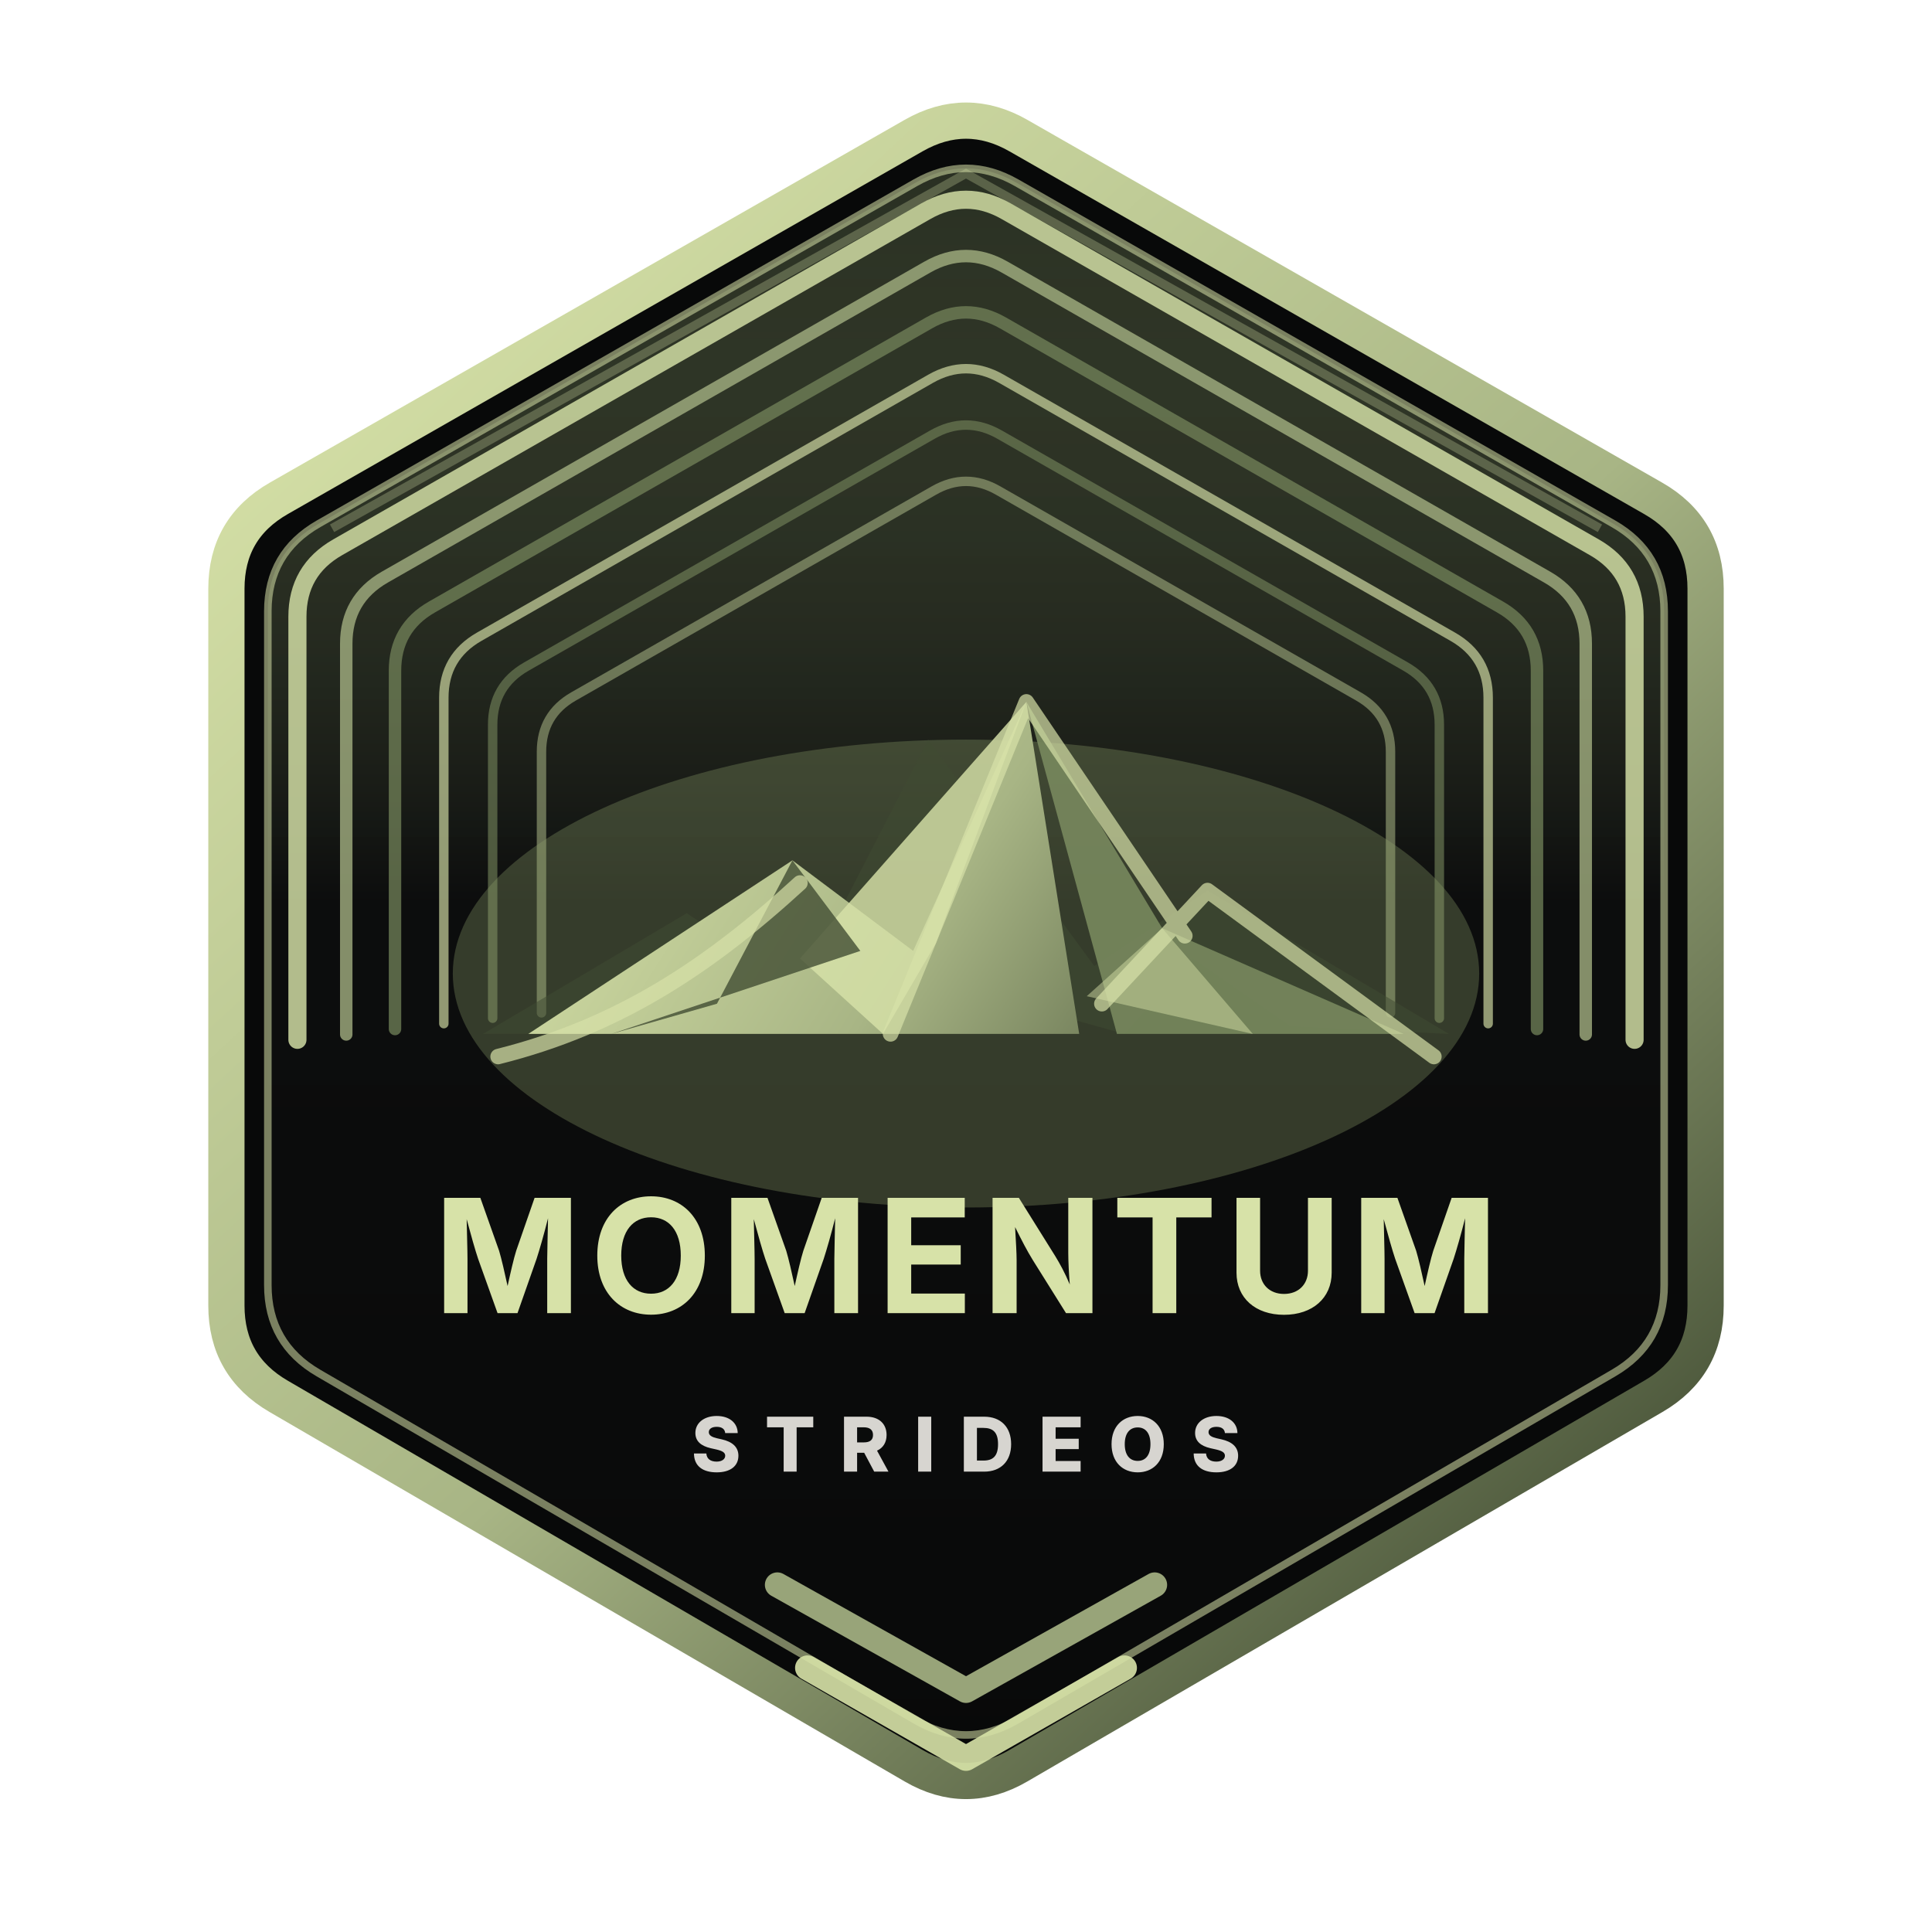
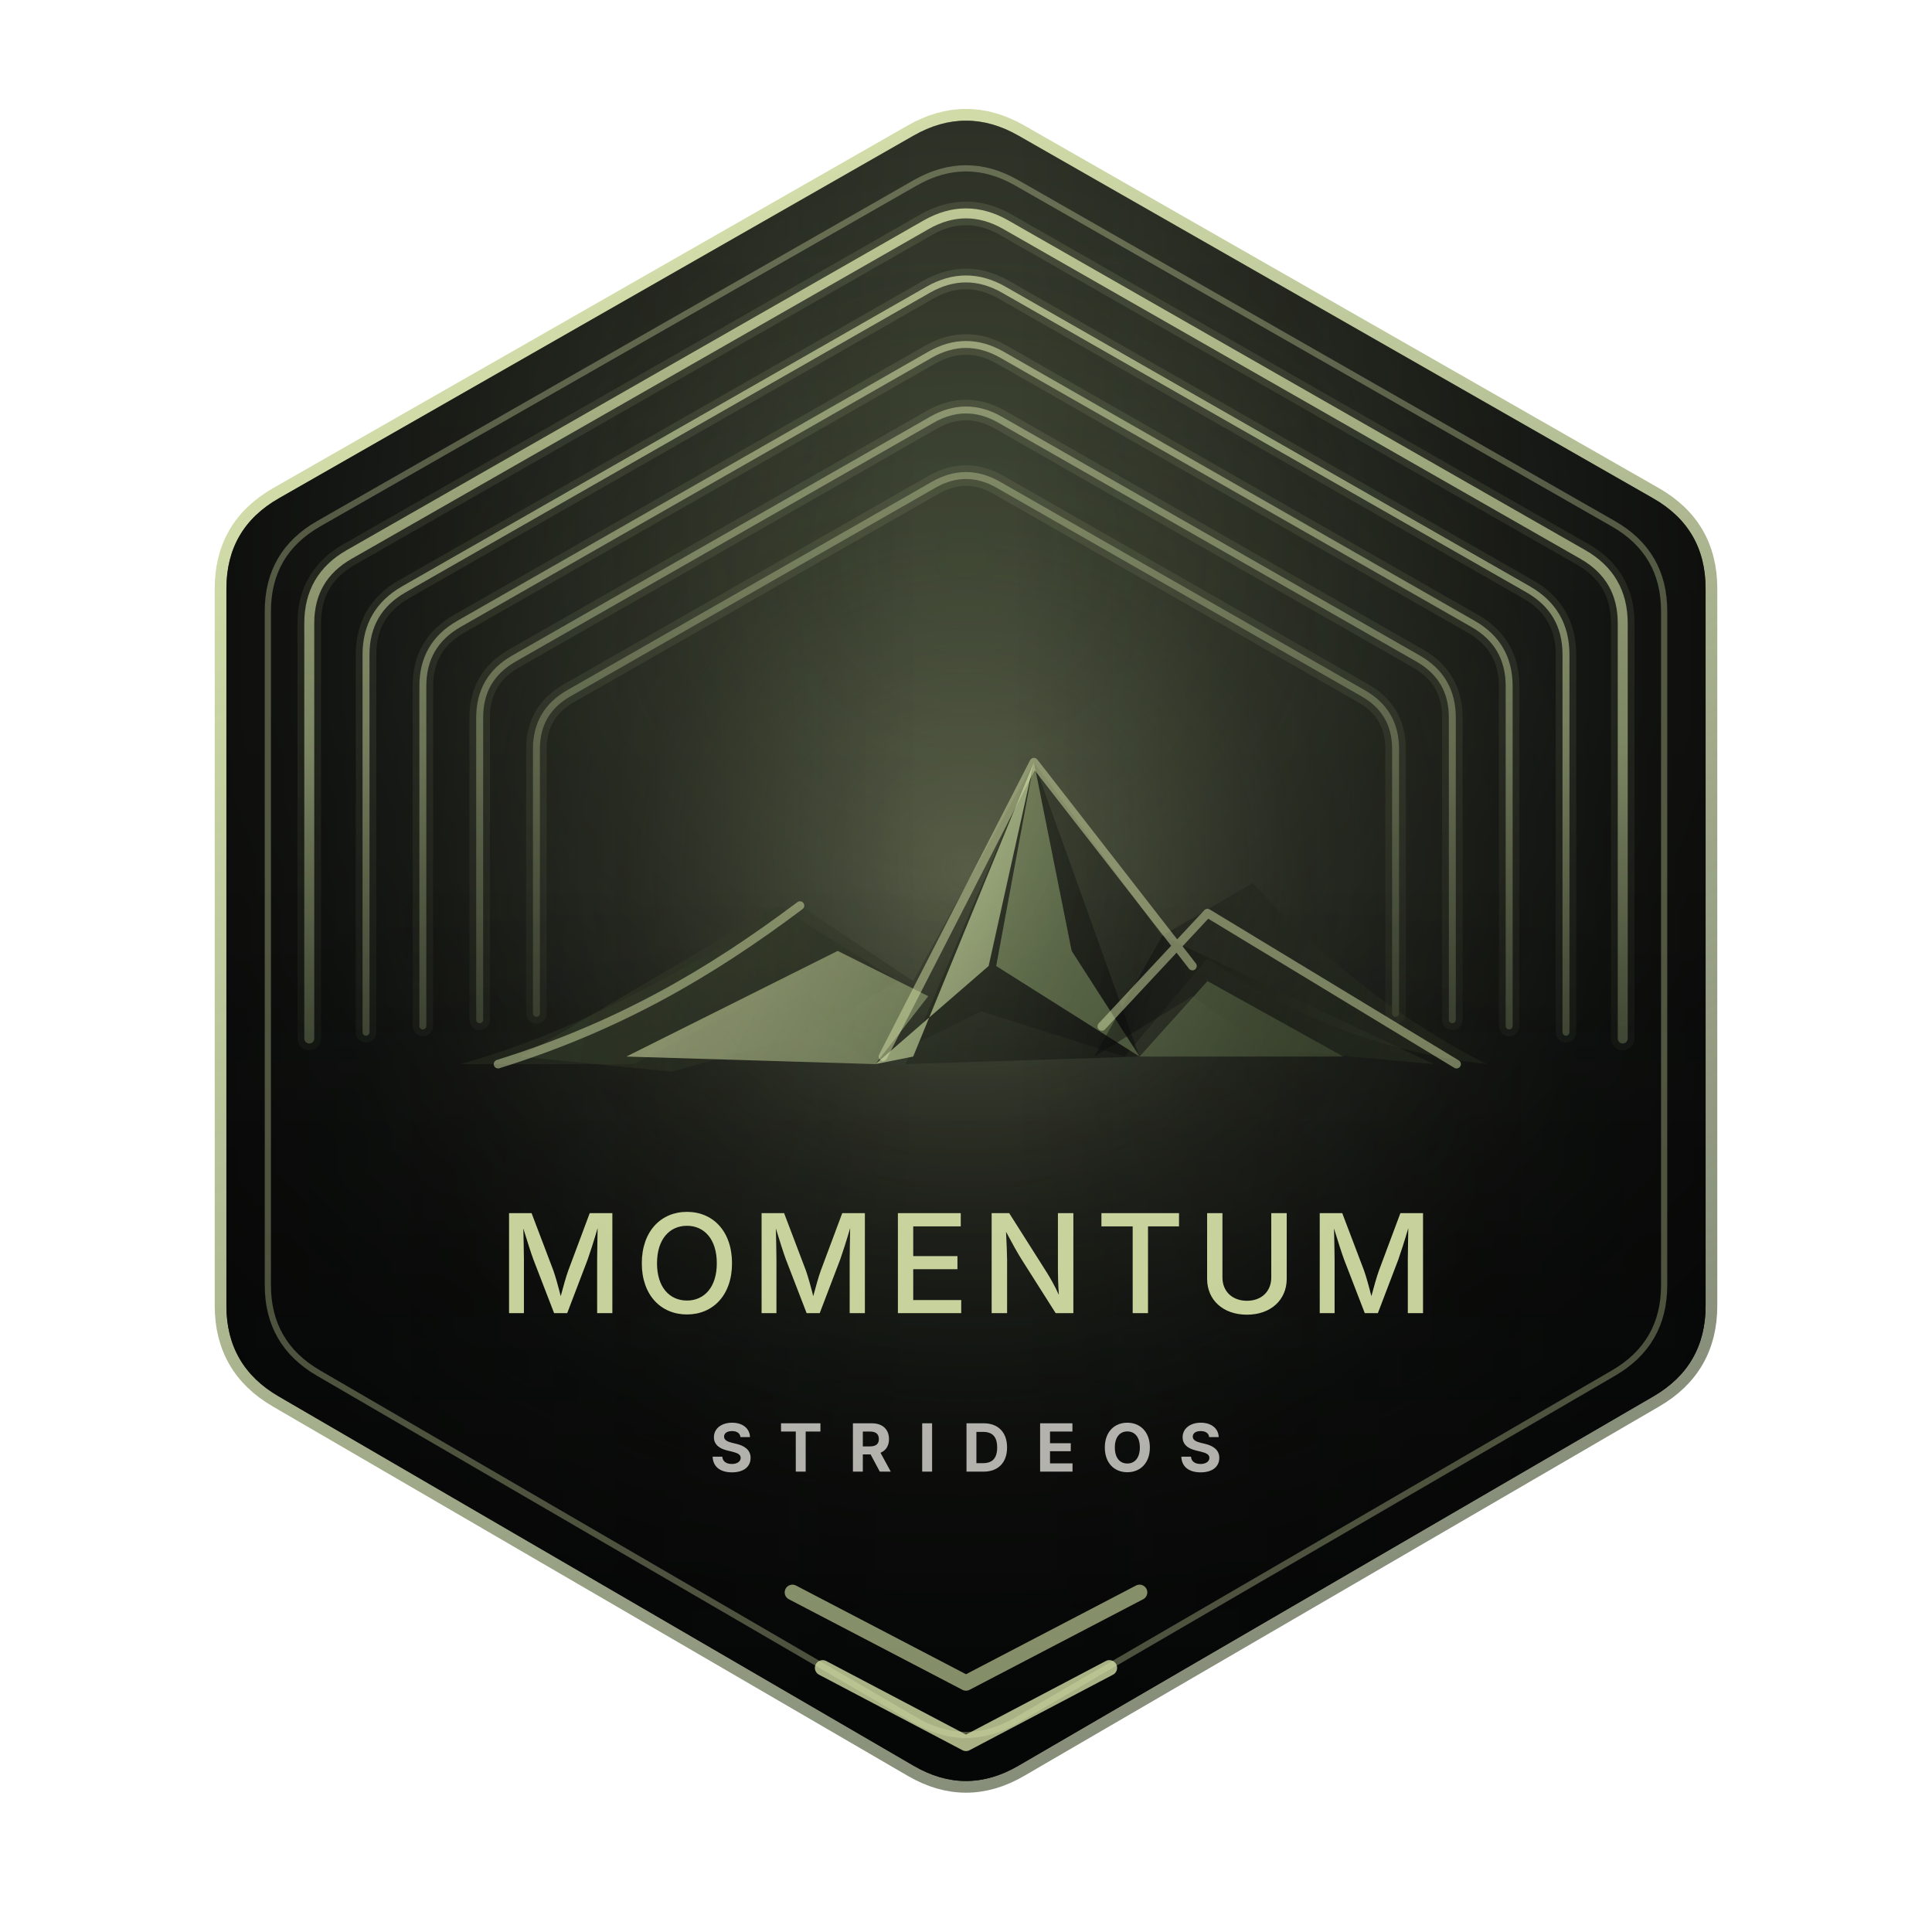
<svg xmlns="http://www.w3.org/2000/svg" width="256" height="256" viewBox="0 0 256 256" fill="none" role="img" aria-label="Momentum run level. Unlocked.">
  <defs>
-     <linearGradient id="run-level-momentum-unlocked-edge" x1="42" y1="34" x2="214" y2="220" gradientUnits="userSpaceOnUse">
-       <stop offset="0" stop-color="#D7E2A8" />
-       <stop offset="0.54" stop-color="#A8B585" />
-       <stop offset="1" stop-color="#3F4A31" />
+     <clipPath id="run-level-momentum-unlocked-clip">
+       <path d="M121.05 17.97 Q128.00 14.00 134.95 17.97 L219.05 66.03 Q226.00 70.00 226.00 78.00 L226.00 173.00 Q226.00 181.00 219.08 185.02 L134.92 233.98 Q128.00 238.00 121.08 233.98 L36.92 185.02 Q30.00 181.00 30.00 173.00 L30.00 78.00 Q30.00 70.00 36.95 66.03 Z" />
+     </clipPath>
+     <linearGradient id="run-level-momentum-unlocked-edge" x1="70" y1="20" x2="188" y2="233" gradientUnits="userSpaceOnUse">
+       <stop offset="0" stop-color="#D7E2A8" stop-opacity="0.96" />
+       <stop offset="0.42" stop-color="#A8B585" stop-opacity="0.9" />
+       <stop offset="1" stop-color="#3F4A31" stop-opacity="0.68" />
    </linearGradient>
    <linearGradient id="run-level-momentum-unlocked-interior" x1="128" y1="24" x2="128" y2="231" gradientUnits="userSpaceOnUse">
-       <stop offset="0" stop-color="#76875C" stop-opacity="0.34" />
-       <stop offset="0.46" stop-color="#0D0E0E" stop-opacity="0.96" />
-       <stop offset="1" stop-color="#080909" stop-opacity="1.00" />
+       <stop offset="0" stop-color="#111211" stop-opacity="1" />
+       <stop offset="0.42" stop-color="#0D0E0E" stop-opacity="1" />
+       <stop offset="1" stop-color="#050606" stop-opacity="1" />
+     </linearGradient>
+     <radialGradient id="run-level-momentum-unlocked-upper-glow" cx="50%" cy="29%" r="62%">
+       <stop offset="0" stop-color="#76875C" stop-opacity="0.38" />
+       <stop offset="0.48" stop-color="#A8B585" stop-opacity="0.14" />
+       <stop offset="1" stop-color="#3F4A31" stop-opacity="0" />
+     </radialGradient>
+     <radialGradient id="run-level-momentum-unlocked-mountain-glow" cx="50%" cy="45%" r="33%">
+       <stop offset="0" stop-color="#D7E2A8" stop-opacity="0.24" />
+       <stop offset="0.52" stop-color="#A8B585" stop-opacity="0.07" />
+       <stop offset="1" stop-color="#A8B585" stop-opacity="0" />
+     </radialGradient>
+     <linearGradient id="run-level-momentum-unlocked-lower-fade" x1="128" y1="118" x2="128" y2="238" gradientUnits="userSpaceOnUse">
+       <stop offset="0" stop-color="#050606" stop-opacity="0" />
+       <stop offset="0.62" stop-color="#050606" stop-opacity="0.33" />
+       <stop offset="1" stop-color="#050606" stop-opacity="0.52" />
+     </linearGradient>
+     <linearGradient id="run-level-momentum-unlocked-left-vignette" x1="28" y1="128" x2="122" y2="128" gradientUnits="userSpaceOnUse">
+       <stop offset="0" stop-color="#050606" stop-opacity="0.58" />
+       <stop offset="1" stop-color="#050606" stop-opacity="0" />
+     </linearGradient>
+     <linearGradient id="run-level-momentum-unlocked-right-vignette" x1="228" y1="128" x2="134" y2="128" gradientUnits="userSpaceOnUse">
+       <stop offset="0" stop-color="#050606" stop-opacity="0.58" />
+       <stop offset="1" stop-color="#050606" stop-opacity="0" />
    </linearGradient>
    <linearGradient id="run-level-momentum-unlocked-mountain" x1="82" y1="86" x2="176" y2="146" gradientUnits="userSpaceOnUse">
-       <stop offset="0" stop-color="#D7E2A8" />
-       <stop offset="0.48" stop-color="#A8B585" />
-       <stop offset="1" stop-color="#3F4A31" />
+       <stop offset="0" stop-color="#D7E2A8" stop-opacity="0.98" />
+       <stop offset="0.48" stop-color="#A8B585" stop-opacity="0.92" />
+       <stop offset="1" stop-color="#3F4A31" stop-opacity="0.82" />
+     </linearGradient>
+     <linearGradient id="run-level-momentum-unlocked-mountain-side" x1="104" y1="105" x2="178" y2="143" gradientUnits="userSpaceOnUse">
+       <stop offset="0" stop-color="#D7E2A8" stop-opacity="0.62" />
+       <stop offset="0.5" stop-color="#76875C" stop-opacity="0.76" />
+       <stop offset="1" stop-color="#3F4A31" stop-opacity="0.9" />
+     </linearGradient>
+     <linearGradient id="run-level-momentum-unlocked-mountain-shadow" x1="82" y1="118" x2="190" y2="145" gradientUnits="userSpaceOnUse">
+       <stop offset="0" stop-color="#3F4A31" stop-opacity="0.44" />
+       <stop offset="0.62" stop-color="#090A0A" stop-opacity="0.62" />
+       <stop offset="1" stop-color="#3F4A31" stop-opacity="0.36" />
+     </linearGradient>
+     <linearGradient id="run-level-momentum-unlocked-ring-0" x1="128" y1="28" x2="128" y2="178" gradientUnits="userSpaceOnUse">
+       <stop offset="0" stop-color="#D7E2A8" stop-opacity="0.95" />
+       <stop offset="0.48" stop-color="#A8B585" stop-opacity="0.78" />
+       <stop offset="1" stop-color="#3F4A31" stop-opacity="0.28" />
+     </linearGradient>
+     <linearGradient id="run-level-momentum-unlocked-ring-1" x1="128" y1="28" x2="128" y2="178" gradientUnits="userSpaceOnUse">
+       <stop offset="0" stop-color="#D7E2A8" stop-opacity="0.95" />
+       <stop offset="0.48" stop-color="#A8B585" stop-opacity="0.78" />
+       <stop offset="1" stop-color="#3F4A31" stop-opacity="0.28" />
+     </linearGradient>
+     <linearGradient id="run-level-momentum-unlocked-ring-2" x1="128" y1="28" x2="128" y2="178" gradientUnits="userSpaceOnUse">
+       <stop offset="0" stop-color="#D7E2A8" stop-opacity="0.95" />
+       <stop offset="0.48" stop-color="#A8B585" stop-opacity="0.78" />
+       <stop offset="1" stop-color="#3F4A31" stop-opacity="0.28" />
+     </linearGradient>
+     <linearGradient id="run-level-momentum-unlocked-ring-3" x1="128" y1="28" x2="128" y2="178" gradientUnits="userSpaceOnUse">
+       <stop offset="0" stop-color="#D7E2A8" stop-opacity="0.95" />
+       <stop offset="0.48" stop-color="#A8B585" stop-opacity="0.78" />
+       <stop offset="1" stop-color="#3F4A31" stop-opacity="0.28" />
+     </linearGradient>
+     <linearGradient id="run-level-momentum-unlocked-ring-4" x1="128" y1="28" x2="128" y2="178" gradientUnits="userSpaceOnUse">
+       <stop offset="0" stop-color="#D7E2A8" stop-opacity="0.95" />
+       <stop offset="0.48" stop-color="#A8B585" stop-opacity="0.78" />
+       <stop offset="1" stop-color="#3F4A31" stop-opacity="0.28" />
    </linearGradient>
  </defs>
-   <path d="M121.05 17.97 Q128.00 14.00 134.95 17.97 L219.05 66.03 Q226.00 70.00 226.00 78.00 L226.00 173.00 Q226.00 181.00 219.08 185.02 L134.92 233.98 Q128.00 238.00 121.08 233.98 L36.92 185.02 Q30.00 181.00 30.00 173.00 L30.00 78.00 Q30.00 70.00 36.95 66.03 Z" fill="#080909" fill-opacity="1" stroke="url(#run-level-momentum-unlocked-edge)" stroke-width="4.8" stroke-linejoin="round" stroke-opacity="1" />
-   <path d="M121.27 24.23 Q128.00 20.38 134.73 24.23 L213.78 69.40 Q220.51 73.25 220.51 81.00 L220.51 170.28 Q220.51 178.03 213.81 181.93 L134.70 227.94 Q128.00 231.84 121.30 227.94 L42.19 181.93 Q35.49 178.03 35.49 170.28 L35.49 81.00 Q35.49 73.25 42.22 69.40 Z" fill="url(#run-level-momentum-unlocked-interior)" fill-opacity="0.92" stroke="#D7E2A8" stroke-width="1" stroke-opacity="0.55" />
-   <path d="M44 70 L128 23 L212 70" stroke="#D7E2A8" stroke-width="1.15" stroke-opacity="0.28" />
-   <path d="M39.41 137.78 L39.41 81.71 Q39.41 75.57 44.74 72.52 L122.67 27.99 Q128.00 24.94 133.33 27.99 L211.26 72.52 Q216.59 75.57 216.59 81.71 L216.59 137.78" fill="none" stroke="#D7E2A8" stroke-width="2.4" stroke-linecap="round" stroke-linejoin="round" stroke-opacity="0.82" />
-   <path d="M45.88 137.07 L45.88 85.29 Q45.88 79.40 50.99 76.47 L122.88 35.39 Q128.00 32.47 133.12 35.39 L205.01 76.47 Q210.12 79.40 210.12 85.29 L210.12 137.07" fill="none" stroke="#A8B585" stroke-width="1.65" stroke-linecap="round" stroke-linejoin="round" stroke-opacity="0.77" />
-   <path d="M52.34 136.35 L52.34 88.87 Q52.34 83.22 57.25 80.42 L123.10 42.79 Q128.00 39.99 132.90 42.79 L198.75 80.42 Q203.66 83.22 203.66 88.87 L203.66 136.35" fill="none" stroke="#76875C" stroke-width="1.65" stroke-linecap="round" stroke-linejoin="round" stroke-opacity="0.72" />
-   <path d="M58.81 135.64 L58.81 92.45 Q58.81 87.05 63.50 84.37 L123.31 50.19 Q128.00 47.52 132.69 50.19 L192.50 84.37 Q197.19 87.05 197.19 92.45 L197.19 135.64" fill="none" stroke="#D7E2A8" stroke-width="1.25" stroke-linecap="round" stroke-linejoin="round" stroke-opacity="0.66" />
-   <path d="M65.28 134.92 L65.28 96.03 Q65.28 90.88 69.75 88.32 L123.53 57.60 Q128.00 55.04 132.47 57.60 L186.25 88.32 Q190.72 90.88 190.72 96.03 L190.72 134.92" fill="none" stroke="#76875C" stroke-width="1.25" stroke-linecap="round" stroke-linejoin="round" stroke-opacity="0.61" />
-   <path d="M71.75 134.21 L71.75 99.61 Q71.75 94.71 76.00 92.28 L123.74 65.00 Q128.00 62.56 132.26 65.00 L180.00 92.28 Q184.25 94.71 184.25 99.61 L184.25 134.21" fill="none" stroke="#A8B585" stroke-width="1.25" stroke-linecap="round" stroke-linejoin="round" stroke-opacity="0.56" />
-   <ellipse cx="128" cy="129" rx="68" ry="31" fill="#8FA16B" opacity="0.32" />
-   <path d="M64 137 L91 121 L106 131 L123 98 L145 128 L160 118 L192 137 L171 136 L158 127 L149 137 L131 132 L118 137 L101 130 L83 137 Z" fill="#3F4A31" opacity="0.52" />
-   <path d="M70 137 L105 114 L121 126 L136 93 L143 137 Z" fill="url(#run-level-momentum-unlocked-mountain)" opacity="1" />
-   <path d="M136 93 L154 123 L186 137 L148 137 Z" fill="#76875C" opacity="0.92" />
-   <path d="M136 93 L124 125 L117 137 L106 127 Z" fill="#D7E2A8" opacity="0.82" />
-   <path d="M105 114 L95 133 L81 137 L114 126 Z" fill="#3F4A31" opacity="0.78" />
-   <path d="M154 123 L166 137 L144 132 Z" fill="#D7E2A8" opacity="0.48" />
-   <path d="M66 140 C82 136 94 128 106 117 M118 137 L136 93 L157 124 M146 133 L160 118 L190 140" fill="none" stroke="#D7E2A8" stroke-width="2.05" stroke-linecap="round" stroke-linejoin="round" stroke-opacity="0.70" />
-   <text x="128" y="174" text-anchor="middle" font-family="Avenir Next, Inter, Arial, sans-serif" font-size="21" font-weight="700" letter-spacing="1.15" fill="#D7E2A8" fill-opacity="1">MOMENTUM</text>
-   <text x="128" y="195" text-anchor="middle" font-family="Avenir Next, Inter, Arial, sans-serif" font-size="10" font-weight="800" letter-spacing="3.2" fill="#F3F1EB" fill-opacity="0.88">STRIDEOS</text>
-   <path d="M103 210 L128 224 L153 210" fill="none" stroke="#A8B585" stroke-width="3.3" stroke-linecap="round" stroke-linejoin="round" stroke-opacity="0.9" />
-   <path d="M107 221 L128 233 L149 221" fill="none" stroke="#D7E2A8" stroke-width="3.3" stroke-linecap="round" stroke-linejoin="round" stroke-opacity="0.9" />
+   <path d="M121.05 17.97 Q128.00 14.00 134.95 17.97 L219.05 66.03 Q226.00 70.00 226.00 78.00 L226.00 173.00 Q226.00 181.00 219.08 185.02 L134.92 233.98 Q128.00 238.00 121.08 233.98 L36.92 185.02 Q30.00 181.00 30.00 173.00 L30.00 78.00 Q30.00 70.00 36.95 66.03 Z" fill="#080909" fill-opacity="1" stroke="url(#run-level-momentum-unlocked-edge)" stroke-width="3.1" stroke-linejoin="round" stroke-opacity="0.96" />
+   <g clip-path="url(#run-level-momentum-unlocked-clip)">
+     <rect x="0" y="0" width="256" height="256" fill="url(#run-level-momentum-unlocked-interior)" fill-opacity="1" />
+     <rect x="0" y="0" width="256" height="256" fill="#050606" fill-opacity="0" />
+     <rect x="0" y="0" width="256" height="256" fill="url(#run-level-momentum-unlocked-upper-glow)" />
+     <rect x="0" y="0" width="256" height="256" fill="url(#run-level-momentum-unlocked-mountain-glow)" />
+     <rect x="0" y="0" width="256" height="256" fill="url(#run-level-momentum-unlocked-left-vignette)" />
+     <rect x="0" y="0" width="256" height="256" fill="url(#run-level-momentum-unlocked-right-vignette)" />
+     <rect x="0" y="0" width="256" height="256" fill="url(#run-level-momentum-unlocked-lower-fade)" />
+   </g>
+   <path d="M121.27 24.23 Q128.00 20.38 134.73 24.23 L213.78 69.40 Q220.51 73.25 220.51 81.00 L220.51 170.28 Q220.51 178.03 213.81 181.93 L134.70 227.94 Q128.00 231.84 121.30 227.94 L42.19 181.93 Q35.49 178.03 35.49 170.28 L35.49 81.00 Q35.49 73.25 42.22 69.40 Z" fill="none" stroke="#D7E2A8" stroke-width="0.82" stroke-opacity="0.34" />
+   <path d="M40.98 137.61 L40.98 82.58 Q40.98 76.50 46.25 73.48 L122.72 29.78 Q128.00 26.77 133.28 29.78 L209.75 73.48 Q215.02 76.50 215.02 82.58 L215.02 137.61" fill="none" stroke="url(#run-level-momentum-unlocked-ring-0)" stroke-width="3.12" stroke-linecap="round" stroke-linejoin="round" stroke-opacity="0.13" />
+   <path d="M40.98 137.61 L40.98 82.58 Q40.98 76.50 46.25 73.48 L122.72 29.78 Q128.00 26.77 133.28 29.78 L209.75 73.48 Q215.02 76.50 215.02 82.58 L215.02 137.61" fill="none" stroke="url(#run-level-momentum-unlocked-ring-0)" stroke-width="1.32" stroke-linecap="round" stroke-linejoin="round" stroke-opacity="0.86" />
+   <path d="M48.50 136.78 L48.50 86.74 Q48.50 80.95 53.53 78.08 L122.97 38.40 Q128.00 35.52 133.03 38.40 L202.47 78.08 Q207.50 80.95 207.50 86.74 L207.50 136.78" fill="none" stroke="url(#run-level-momentum-unlocked-ring-1)" stroke-width="2.72" stroke-linecap="round" stroke-linejoin="round" stroke-opacity="0.13" />
+   <path d="M48.50 136.78 L48.50 86.74 Q48.50 80.95 53.53 78.08 L122.97 38.40 Q128.00 35.52 133.03 38.40 L202.47 78.08 Q207.50 80.95 207.50 86.74 L207.50 136.78" fill="none" stroke="url(#run-level-momentum-unlocked-ring-1)" stroke-width="0.92" stroke-linecap="round" stroke-linejoin="round" stroke-opacity="0.77" />
+   <path d="M56.03 135.95 L56.03 90.91 Q56.03 85.40 60.81 82.67 L123.22 47.01 Q128.00 44.28 132.78 47.01 L195.19 82.67 Q199.97 85.40 199.97 90.91 L199.97 135.95" fill="none" stroke="url(#run-level-momentum-unlocked-ring-2)" stroke-width="2.72" stroke-linecap="round" stroke-linejoin="round" stroke-opacity="0.13" />
+   <path d="M56.03 135.95 L56.03 90.91 Q56.03 85.40 60.81 82.67 L123.22 47.01 Q128.00 44.28 132.78 47.01 L195.19 82.67 Q199.97 85.40 199.97 90.91 L199.97 135.95" fill="none" stroke="url(#run-level-momentum-unlocked-ring-2)" stroke-width="0.92" stroke-linecap="round" stroke-linejoin="round" stroke-opacity="0.68" />
+   <path d="M63.56 135.12 L63.56 95.08 Q63.56 89.86 68.08 87.27 L123.47 55.62 Q128.00 53.03 132.53 55.62 L187.92 87.27 Q192.44 89.86 192.44 95.08 L192.44 135.12" fill="none" stroke="url(#run-level-momentum-unlocked-ring-3)" stroke-width="2.72" stroke-linecap="round" stroke-linejoin="round" stroke-opacity="0.13" />
+   <path d="M63.56 135.12 L63.56 95.08 Q63.56 89.86 68.08 87.27 L123.47 55.62 Q128.00 53.03 132.53 55.62 L187.92 87.27 Q192.44 89.86 192.44 95.08 L192.44 135.12" fill="none" stroke="url(#run-level-momentum-unlocked-ring-3)" stroke-width="0.92" stroke-linecap="round" stroke-linejoin="round" stroke-opacity="0.59" />
+   <path d="M71.08 134.28 L71.08 99.24 Q71.08 94.31 75.36 91.87 L123.72 64.23 Q128.00 61.79 132.28 64.23 L180.64 91.87 Q184.92 94.31 184.92 99.24 L184.92 134.28" fill="none" stroke="url(#run-level-momentum-unlocked-ring-4)" stroke-width="2.72" stroke-linecap="round" stroke-linejoin="round" stroke-opacity="0.13" />
+   <path d="M71.08 134.28 L71.08 99.24 Q71.08 94.31 75.36 91.87 L123.72 64.23 Q128.00 61.79 132.28 64.23 L180.64 91.87 Q184.92 94.31 184.92 99.24 L184.92 134.28" fill="none" stroke="url(#run-level-momentum-unlocked-ring-4)" stroke-width="0.92" stroke-linecap="round" stroke-linejoin="round" stroke-opacity="0.50" />
+   <path d="M61 141 C79 136 92 127 106 120 L121 130 L137 101 L154 124 L166 117 C176 128 187 136 197 141 C180 139 169 133 160 127 L149 140 L130 134 L116 141 L101 132 L84 141 Z" fill="url(#run-level-momentum-unlocked-mountain-shadow)" opacity="0.57" />
+   <path d="M69 140 L103 120 L119 130 L107 137 L89 142 Z" fill="url(#run-level-momentum-unlocked-mountain-shadow)" opacity="0.69" />
+   <path d="M83 140 L111 126 L123 132 L116 141 Z" fill="url(#run-level-momentum-unlocked-mountain-side)" opacity="0.86" />
+   <path d="M120 141 L137 101 L151 140 Z" fill="url(#run-level-momentum-unlocked-mountain-shadow)" opacity="0.76" />
+   <path d="M121 140 L137 101 L131 128 L116 141 Z" fill="url(#run-level-momentum-unlocked-mountain)" opacity="0.98" />
+   <path d="M137 101 L142 126 L151 140 L132 128 Z" fill="url(#run-level-momentum-unlocked-mountain-side)" opacity="0.88" />
+   <path d="M145 140 L154 124 L190 141 L168 139 L158 132 Z" fill="url(#run-level-momentum-unlocked-mountain-shadow)" opacity="0.73" />
+   <path d="M151 140 L160 130 L178 140 Z" fill="url(#run-level-momentum-unlocked-mountain-side)" opacity="0.71" />
+   <path d="M66 141 C82 136 94 129 106 120 M117 140 L137 101 L158 128 M146 136 L160 121 L193 141" fill="none" stroke="#D7E2A8" stroke-width="1.15" stroke-linecap="round" stroke-linejoin="round" stroke-opacity="0.49" />
+   <text x="128" y="174" text-anchor="middle" font-family="Avenir Next, Inter, Arial, sans-serif" font-size="18.2" font-weight="500" letter-spacing="1.45" fill="#D7E2A8" fill-opacity="0.92">MOMENTUM</text>
+   <text x="128" y="195" text-anchor="middle" font-family="Avenir Next, Inter, Arial, sans-serif" font-size="8.8" font-weight="700" letter-spacing="3.4" fill="#F3F1EB" fill-opacity="0.72">STRIDEOS</text>
+   <path d="M105 211 L128 223 L151 211" fill="none" stroke="#A8B585" stroke-width="2.05" stroke-linecap="round" stroke-linejoin="round" stroke-opacity="0.78" />
+   <path d="M109 221 L128 231 L147 221" fill="none" stroke="#D7E2A8" stroke-width="2.05" stroke-linecap="round" stroke-linejoin="round" stroke-opacity="0.78" />
</svg>
